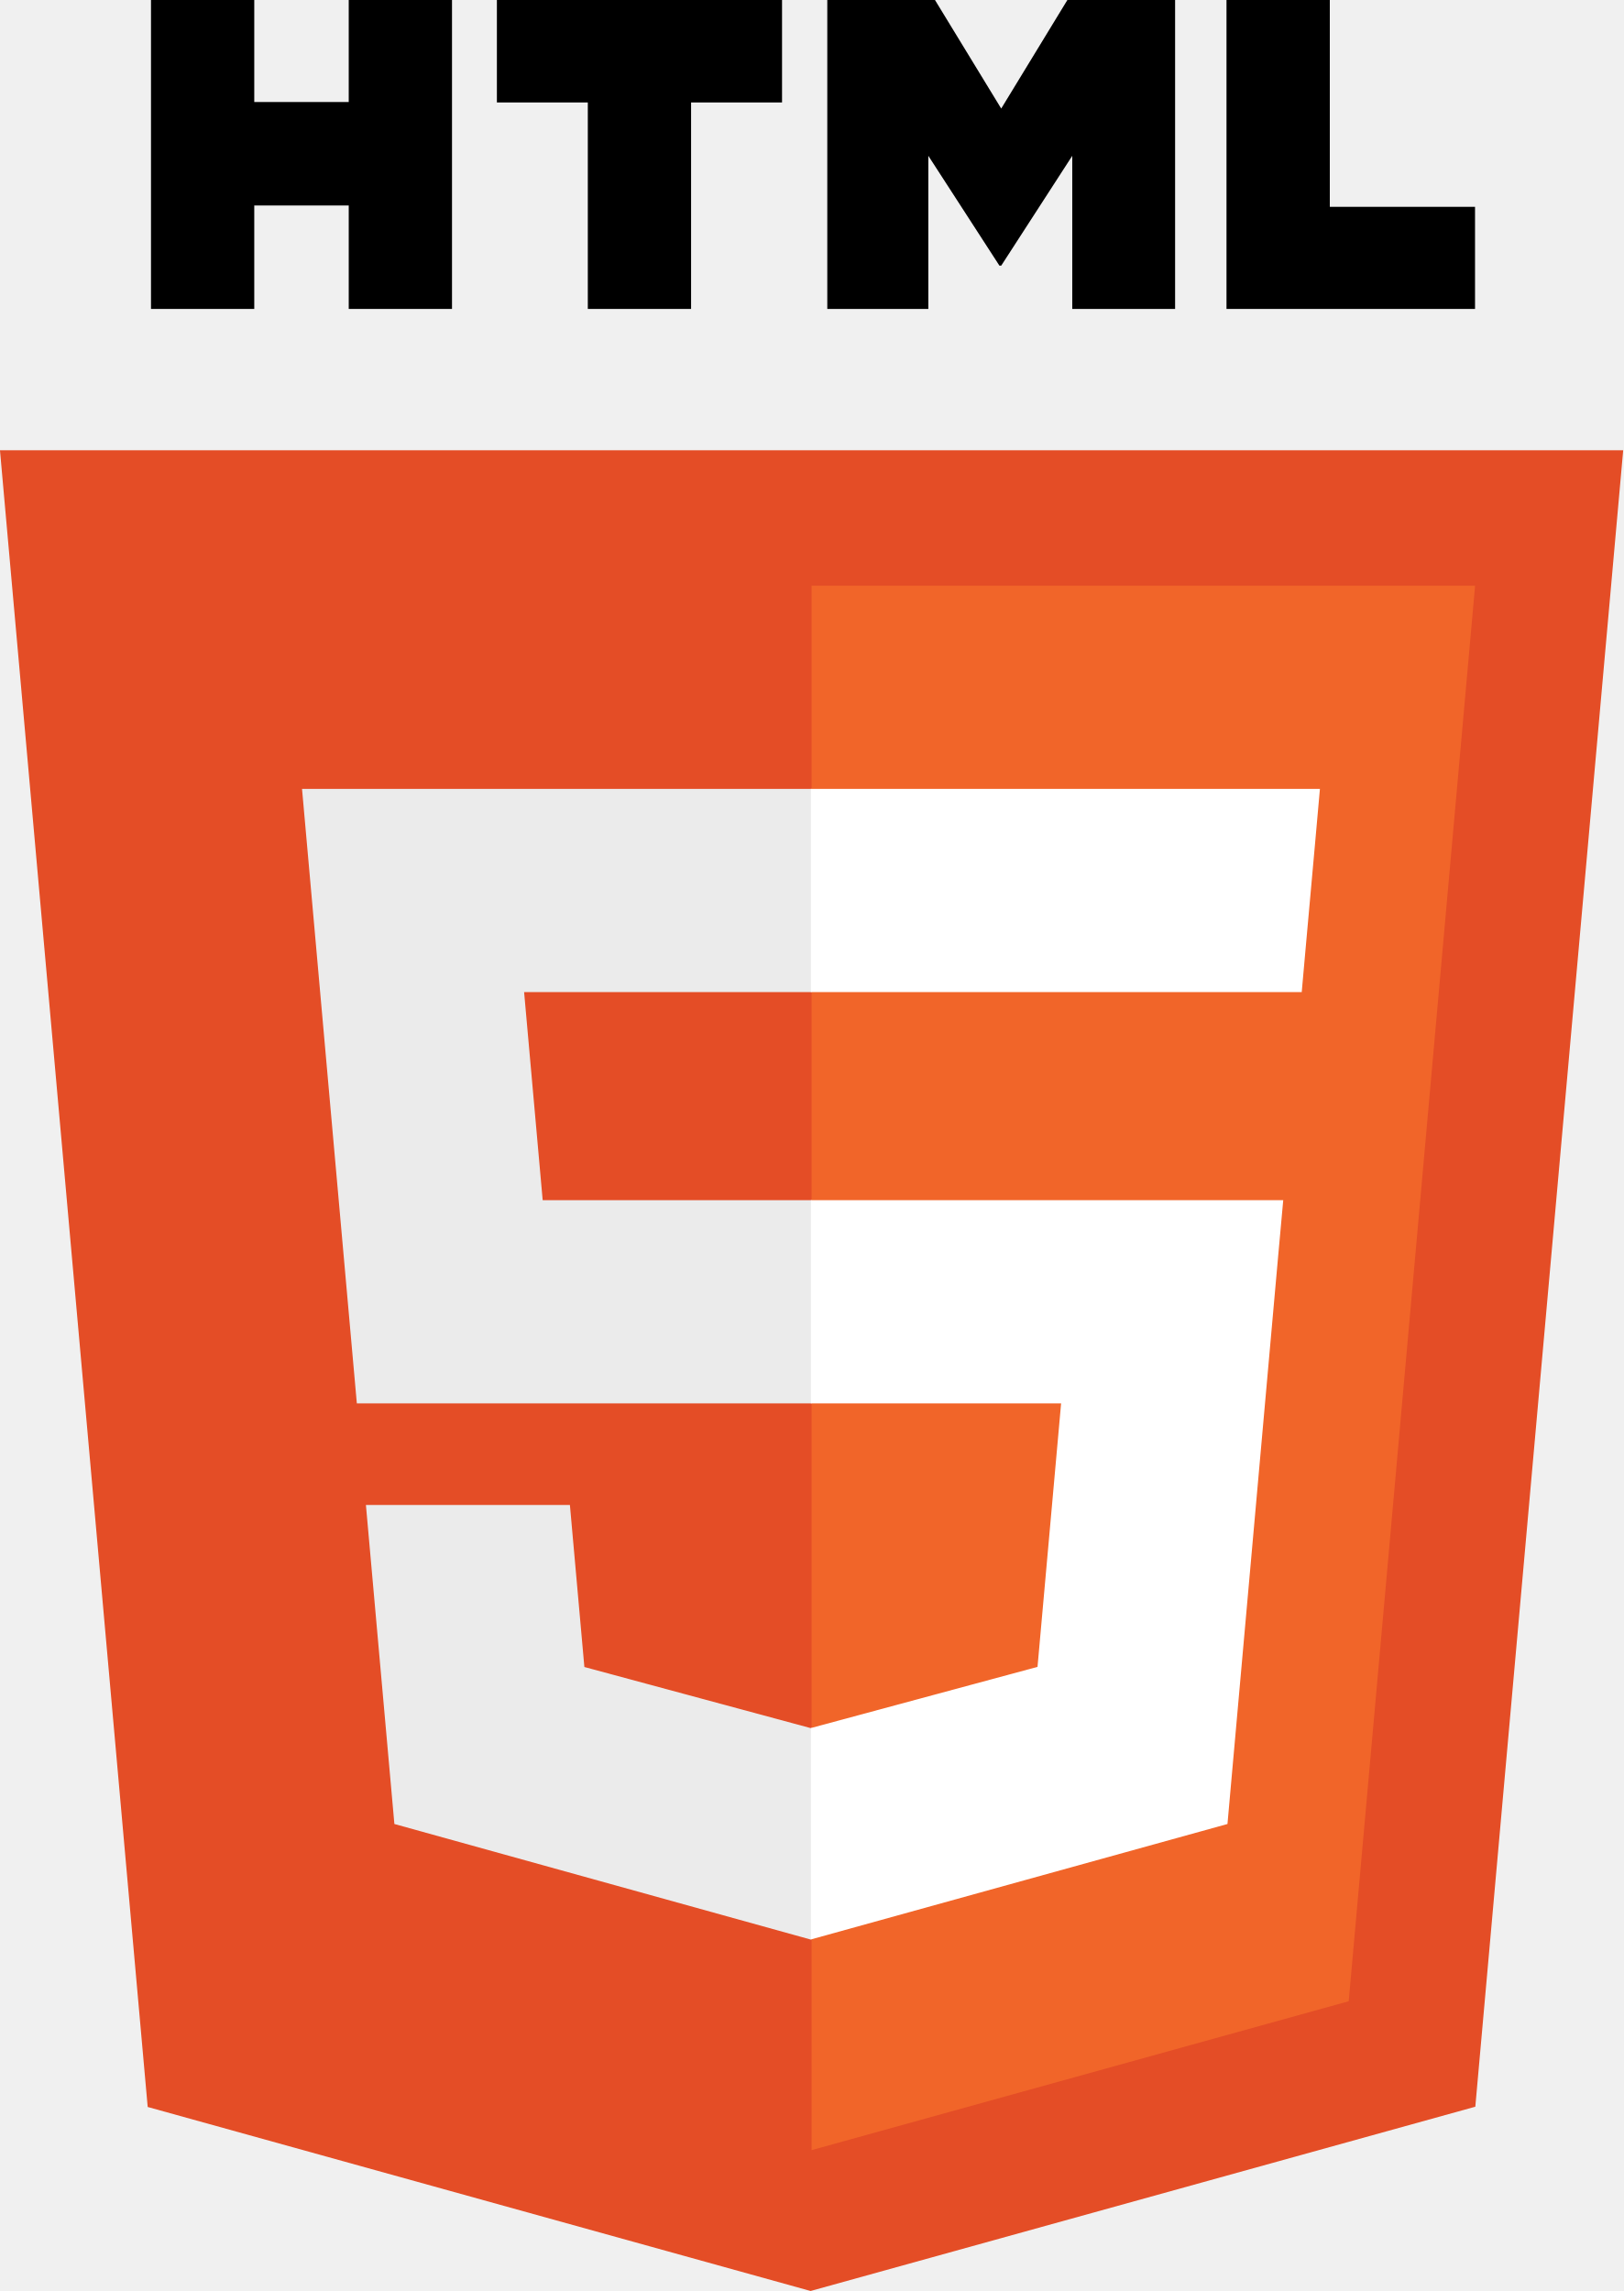
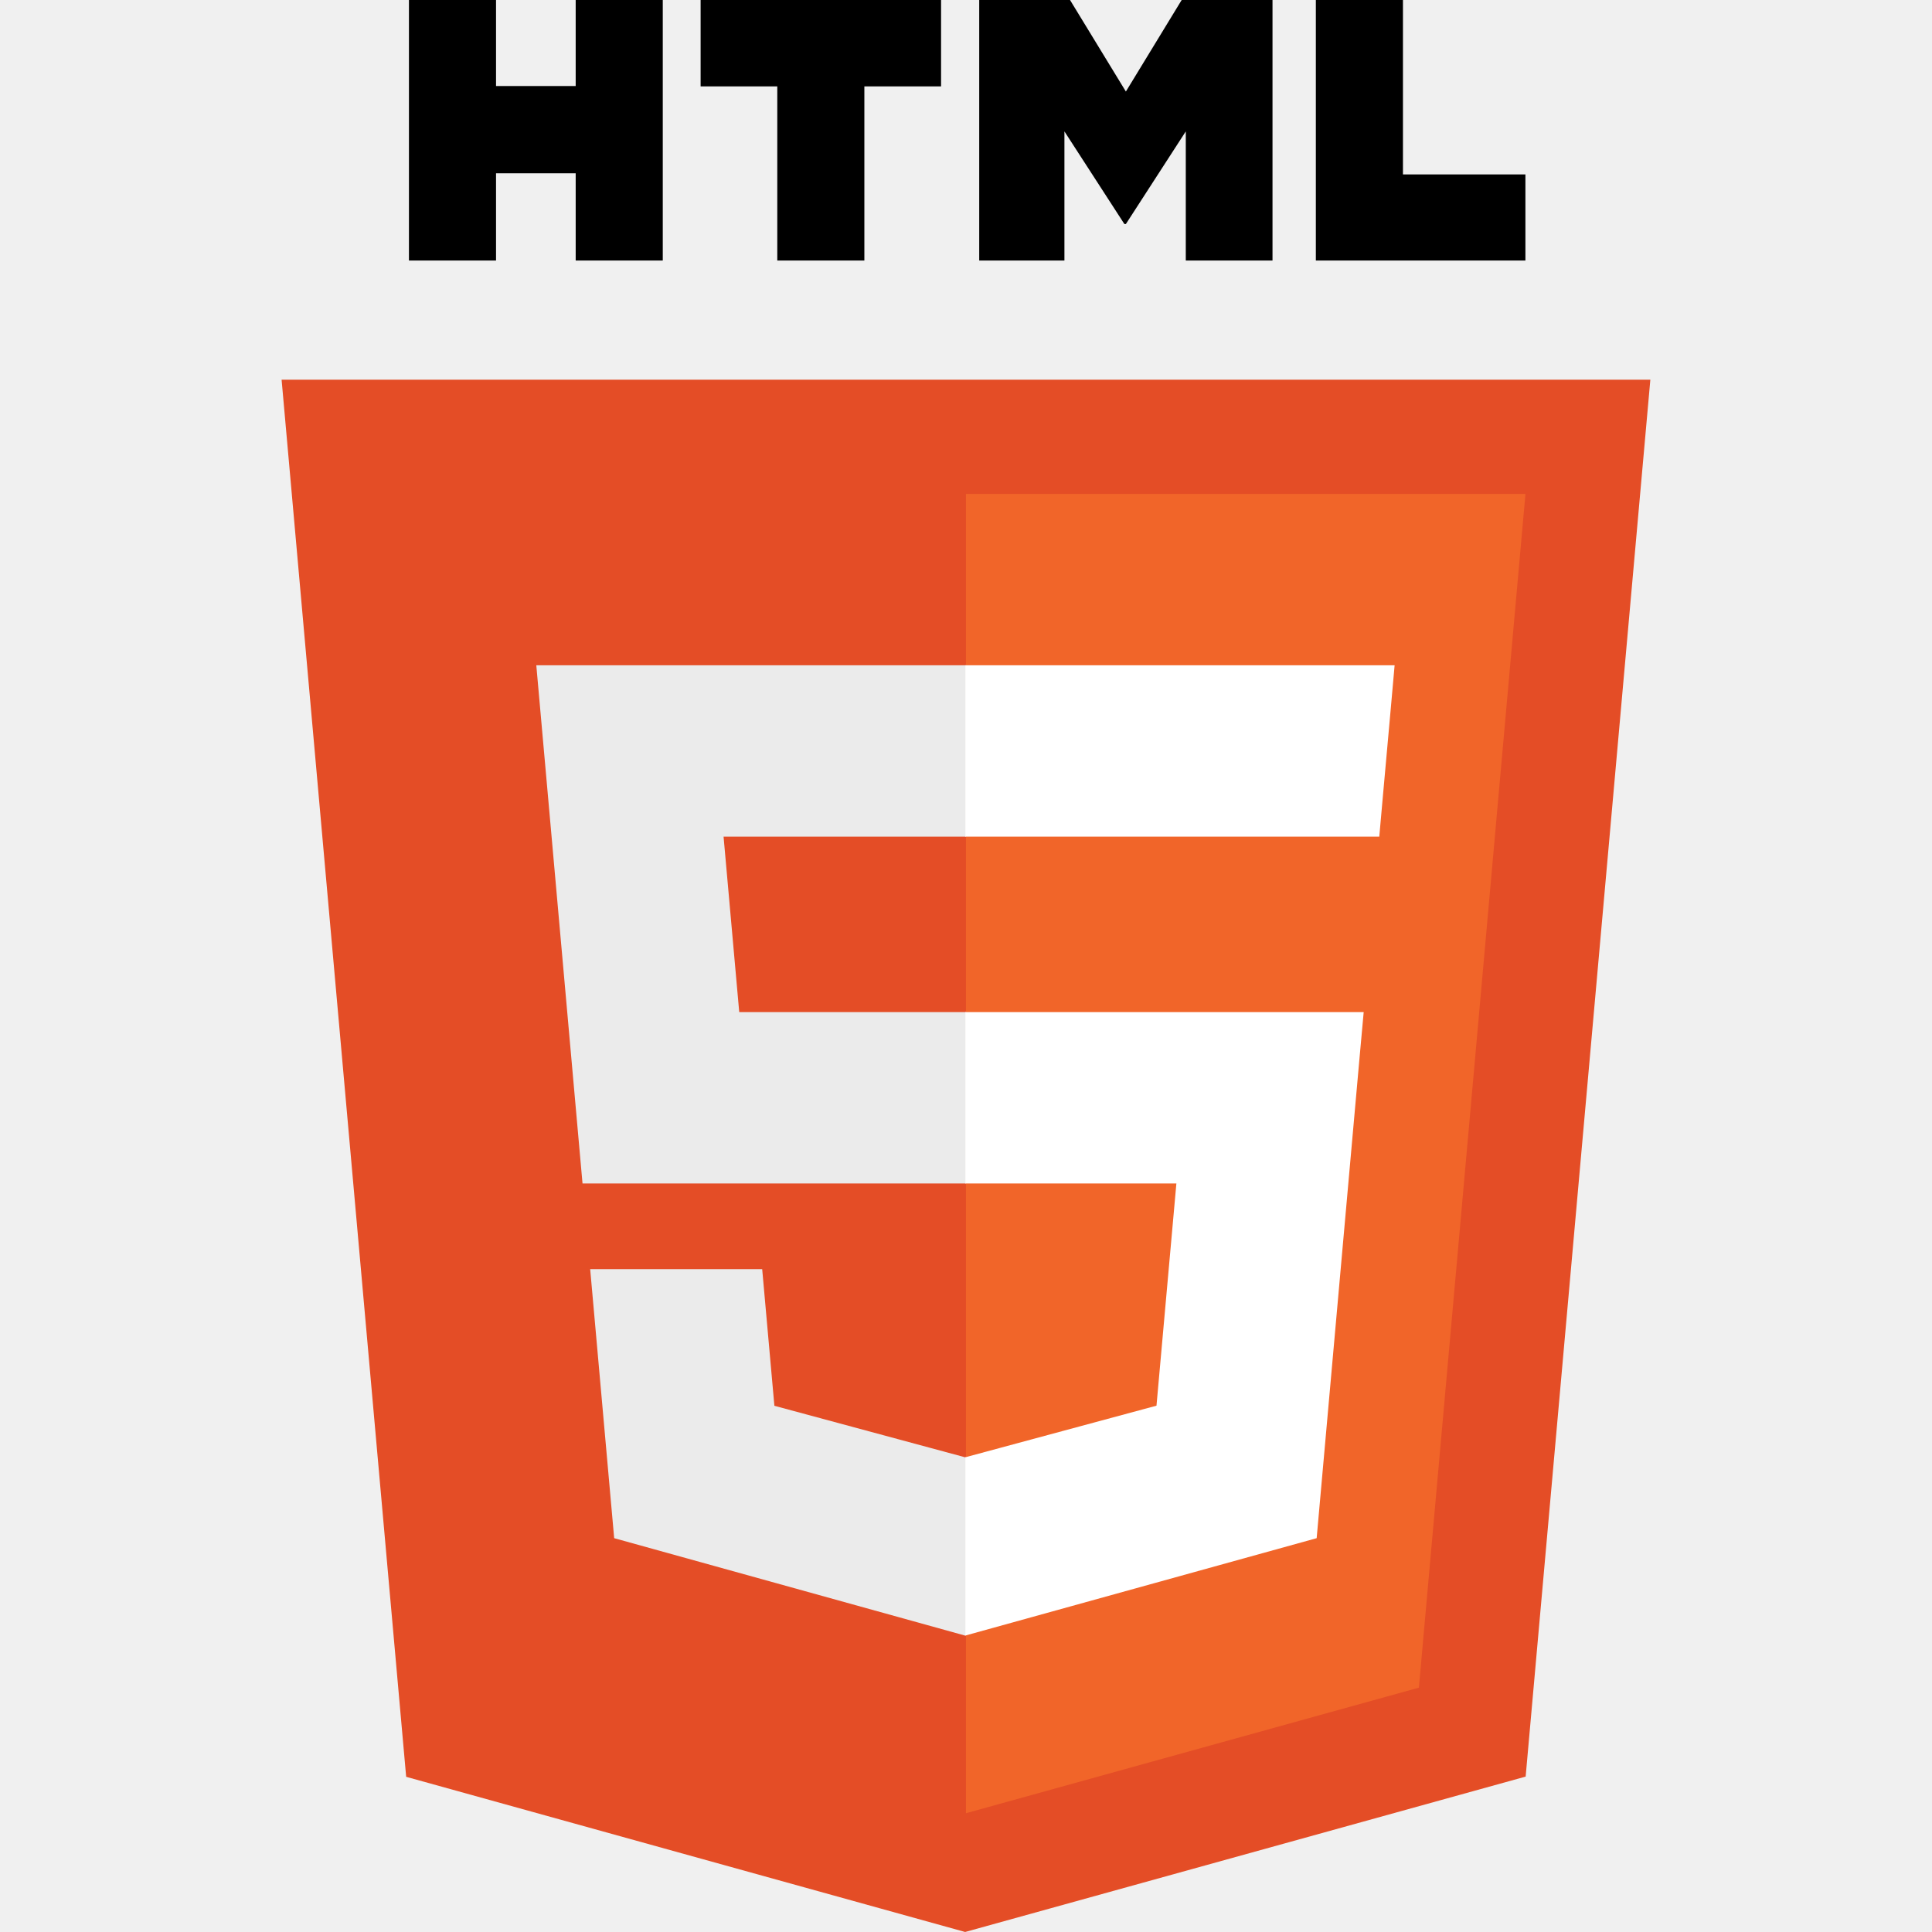
- <svg xmlns="http://www.w3.org/2000/svg" version="1.1" preserveAspectRatio="xMidYMid" viewBox="0.45 0 255.11 360.09">
+ <svg xmlns="http://www.w3.org/2000/svg" width="20px" height="20px" version="1.1" preserveAspectRatio="xMidYMid" viewBox="0.45 0 255.11 360.09">
  <g>
-     <path d="M255.555,70.766 L232.314,331.125 L127.844,360.088 L23.662,331.166 L0.445,70.766 L255.555,70.766 L255.555,70.766 Z" fill="#E44D26">  </path>
-     <path d="M128,337.95 L212.417,314.547 L232.278,92.057 L128,92.057 L128,337.95 L128,337.95 Z" fill="#F16529">  </path>
-     <path d="M82.82,155.932 L128,155.932 L128,123.995 L47.917,123.995 L48.681,132.563 L56.531,220.573 L128,220.573 L128,188.636 L85.739,188.636 L82.82,155.932 L82.82,155.932 Z" fill="#EBEBEB">  </path>
-     <path d="M90.018,236.542 L57.958,236.542 L62.432,286.688 L127.853,304.849 L128,304.808 L128,271.58 L127.86,271.617 L92.292,262.013 L90.018,236.542 L90.018,236.542 Z" fill="#EBEBEB">  </path>
-     <path d="M24.181,0 L40.411,0 L40.411,16.035 L55.257,16.035 L55.257,0 L71.488,0 L71.488,48.558 L55.258,48.558 L55.258,32.298 L40.411,32.298 L40.411,48.558 L24.181,48.558 L24.181,0 L24.181,0 L24.181,0 Z" fill="#000000">  </path>
-     <path d="M92.831,16.103 L78.543,16.103 L78.543,0 L123.357,0 L123.357,16.103 L109.062,16.103 L109.062,48.558 L92.832,48.558 L92.832,16.103 L92.831,16.103 L92.831,16.103 Z" fill="#000000">  </path>
-     <path d="M130.469,0 L147.393,0 L157.803,17.062 L168.203,0 L185.132,0 L185.132,48.558 L168.969,48.558 L168.969,24.49 L157.803,41.755 L157.524,41.755 L146.35,24.49 L146.35,48.558 L130.469,48.558 L130.469,0 L130.469,0 Z" fill="#000000">  </path>
-     <path d="M193.21,0 L209.445,0 L209.445,32.508 L232.269,32.508 L232.269,48.558 L193.21,48.558 L193.21,0 L193.21,0 Z" fill="#000000">  </path>
-     <path d="M127.89,220.573 L167.217,220.573 L163.509,261.993 L127.89,271.607 L127.89,304.833 L193.362,286.688 L193.843,281.292 L201.348,197.212 L202.127,188.636 L127.89,188.636 L127.89,220.573 L127.89,220.573 Z" fill="#FFFFFF">  </path>
-     <path d="M127.89,155.854 L127.89,155.932 L205.033,155.932 L205.673,148.754 L207.129,132.563 L207.892,123.995 L127.89,123.995 L127.89,155.854 L127.89,155.854 Z" fill="#FFFFFF">  </path>
+     <path d="M255.555,70.766 L232.314,331.125 L127.844,360.088 L23.662,331.166 L0.445,70.766 L255.555,70.766 L255.555,70.766 Z" fill="#E44D26"> </path>
+     <path d="M128,337.95 L212.417,314.547 L232.278,92.057 L128,92.057 L128,337.95 L128,337.95 Z" fill="#F16529"> </path>
+     <path d="M82.82,155.932 L128,155.932 L128,123.995 L47.917,123.995 L48.681,132.563 L56.531,220.573 L128,220.573 L128,188.636 L85.739,188.636 L82.82,155.932 L82.82,155.932 Z" fill="#EBEBEB"> </path>
+     <path d="M90.018,236.542 L57.958,236.542 L62.432,286.688 L127.853,304.849 L128,304.808 L128,271.58 L127.86,271.617 L92.292,262.013 L90.018,236.542 L90.018,236.542 Z" fill="#EBEBEB"> </path>
+     <path d="M24.181,0 L40.411,0 L40.411,16.035 L55.257,16.035 L55.257,0 L71.488,0 L71.488,48.558 L55.258,48.558 L55.258,32.298 L40.411,32.298 L40.411,48.558 L24.181,48.558 L24.181,0 L24.181,0 L24.181,0 Z" fill="#000000"> </path>
+     <path d="M92.831,16.103 L78.543,16.103 L78.543,0 L123.357,0 L123.357,16.103 L109.062,16.103 L109.062,48.558 L92.832,48.558 L92.832,16.103 L92.831,16.103 L92.831,16.103 Z" fill="#000000"> </path>
+     <path d="M130.469,0 L147.393,0 L157.803,17.062 L168.203,0 L185.132,0 L185.132,48.558 L168.969,48.558 L168.969,24.49 L157.803,41.755 L157.524,41.755 L146.35,24.49 L146.35,48.558 L130.469,48.558 L130.469,0 L130.469,0 Z" fill="#000000"> </path>
+     <path d="M193.21,0 L209.445,0 L209.445,32.508 L232.269,32.508 L232.269,48.558 L193.21,48.558 L193.21,0 L193.21,0 Z" fill="#000000"> </path>
+     <path d="M127.89,220.573 L167.217,220.573 L163.509,261.993 L127.89,271.607 L127.89,304.833 L193.362,286.688 L193.843,281.292 L201.348,197.212 L202.127,188.636 L127.89,188.636 L127.89,220.573 L127.89,220.573 Z" fill="#FFFFFF"> </path>
+     <path d="M127.89,155.854 L127.89,155.932 L205.033,155.932 L205.673,148.754 L207.129,132.563 L207.892,123.995 L127.89,123.995 L127.89,155.854 L127.89,155.854 Z" fill="#FFFFFF"> </path>
  </g>
</svg>
